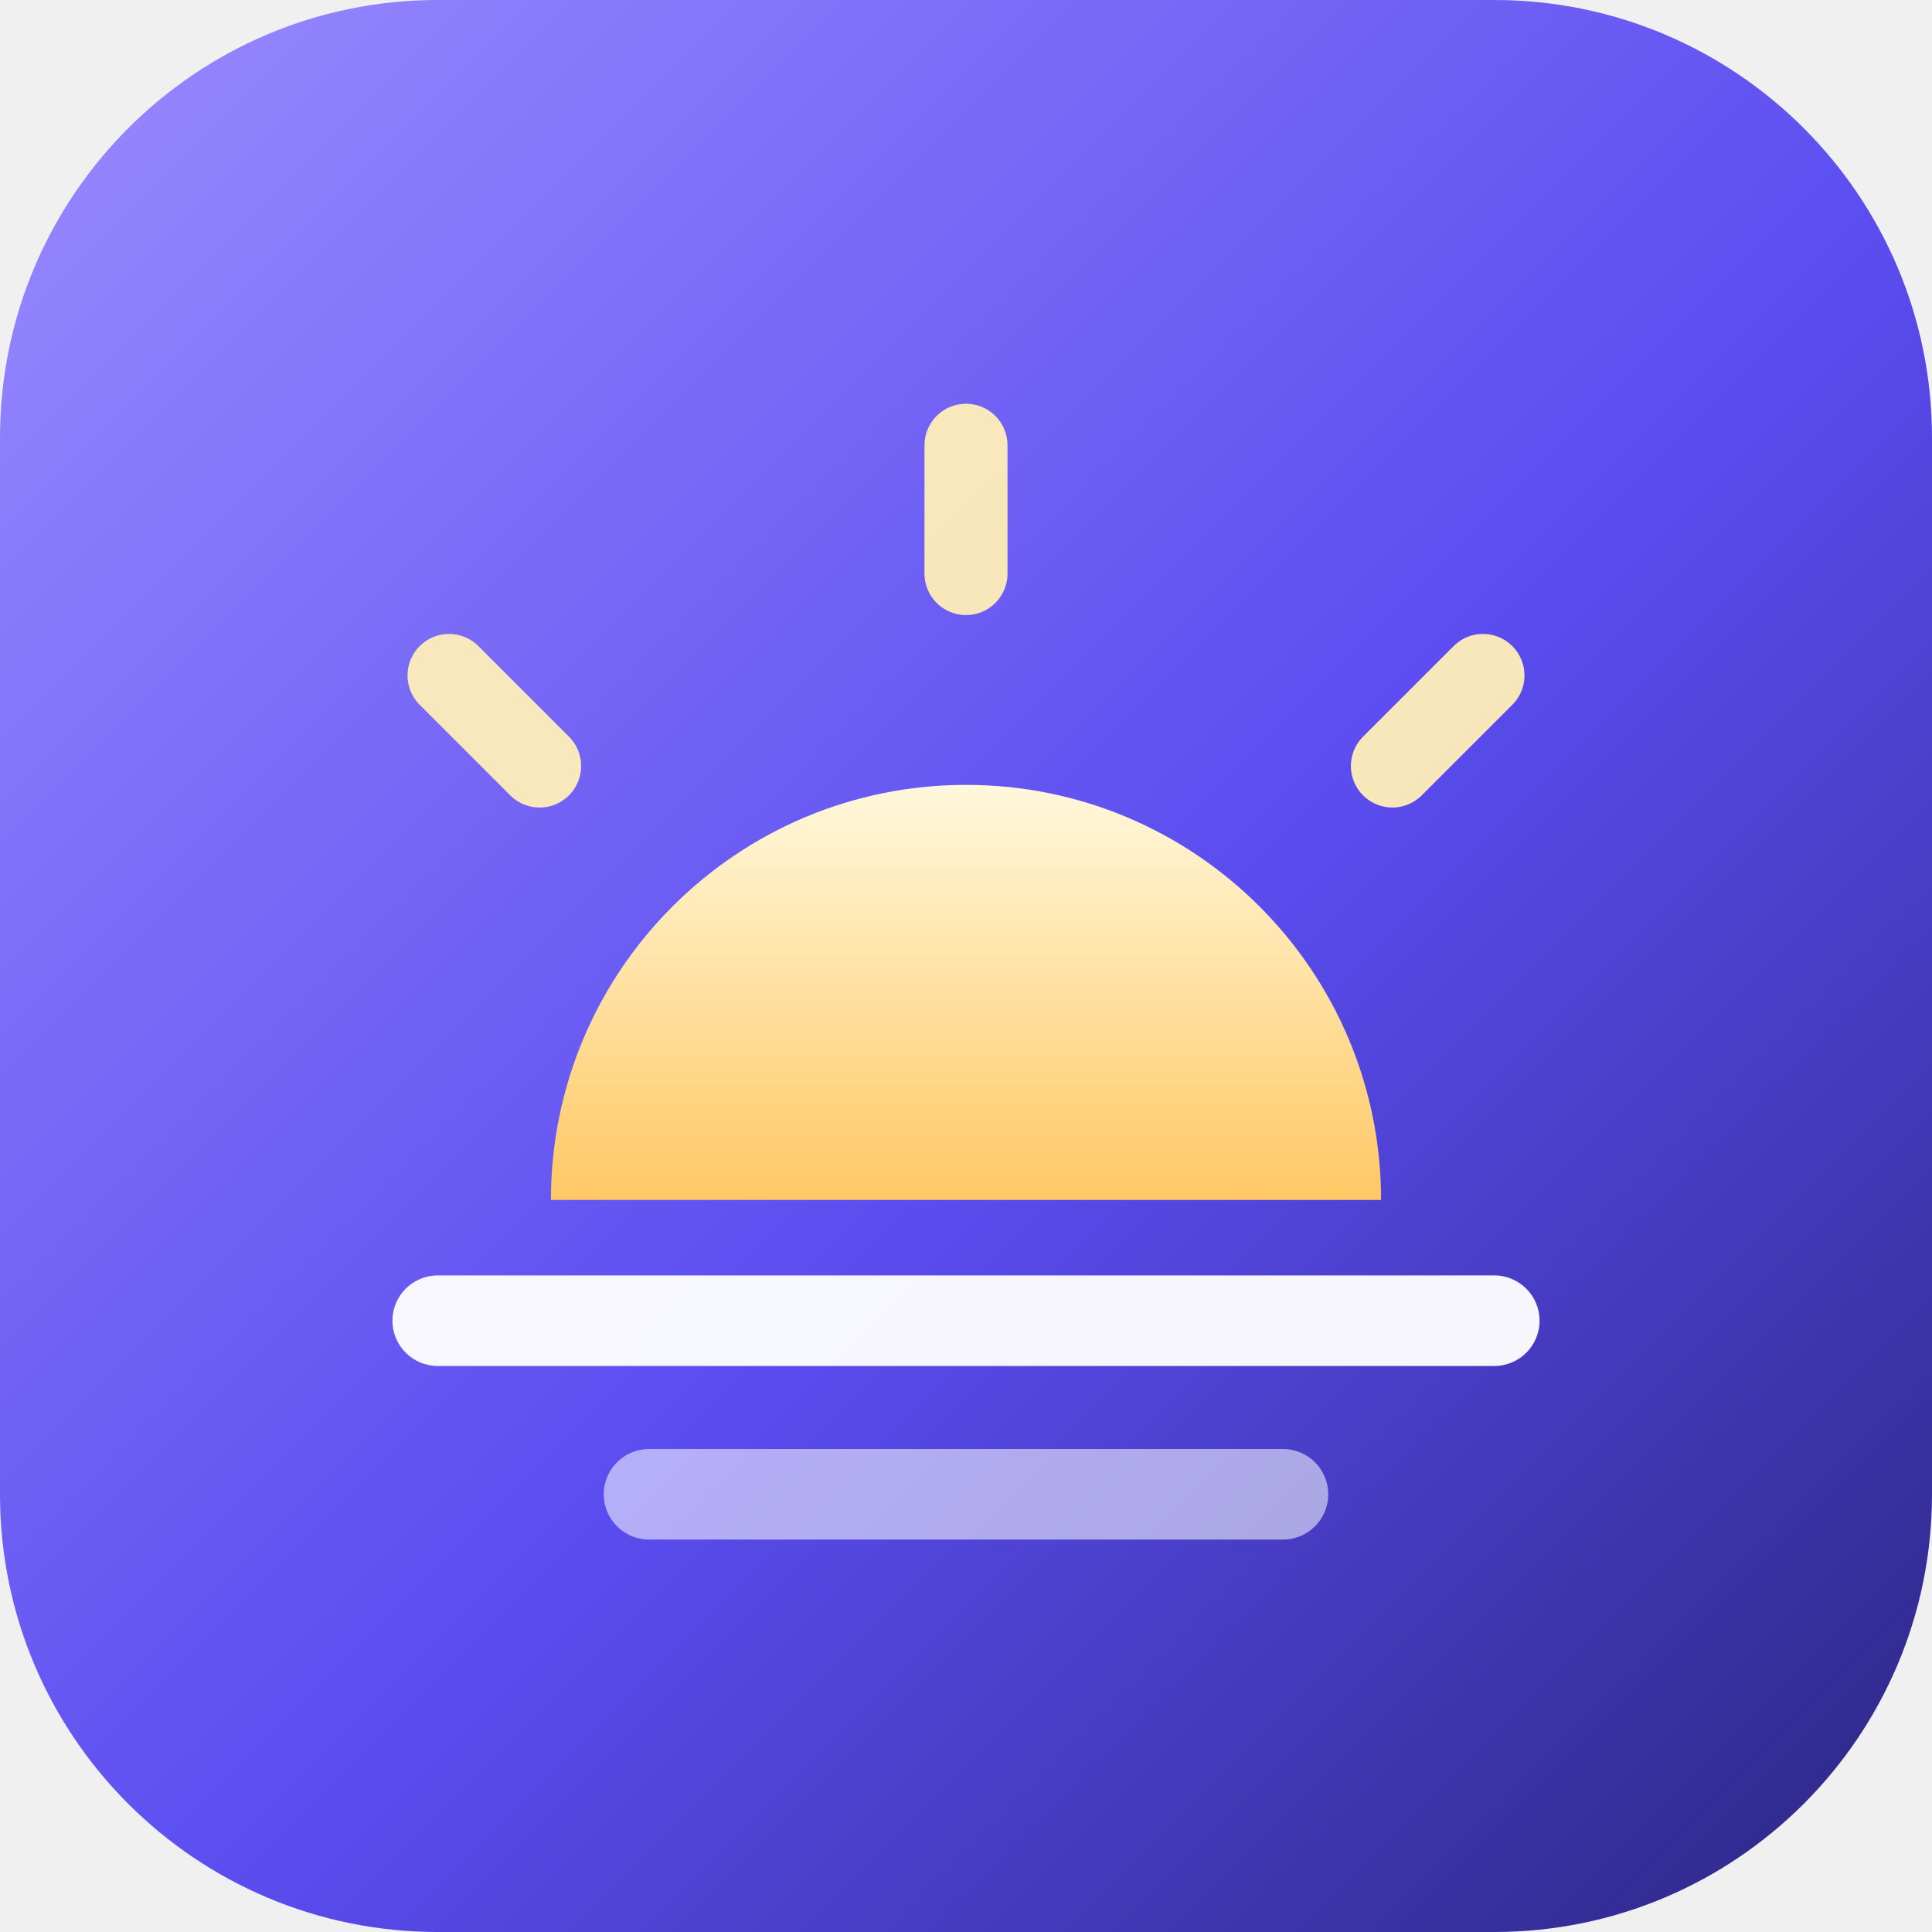
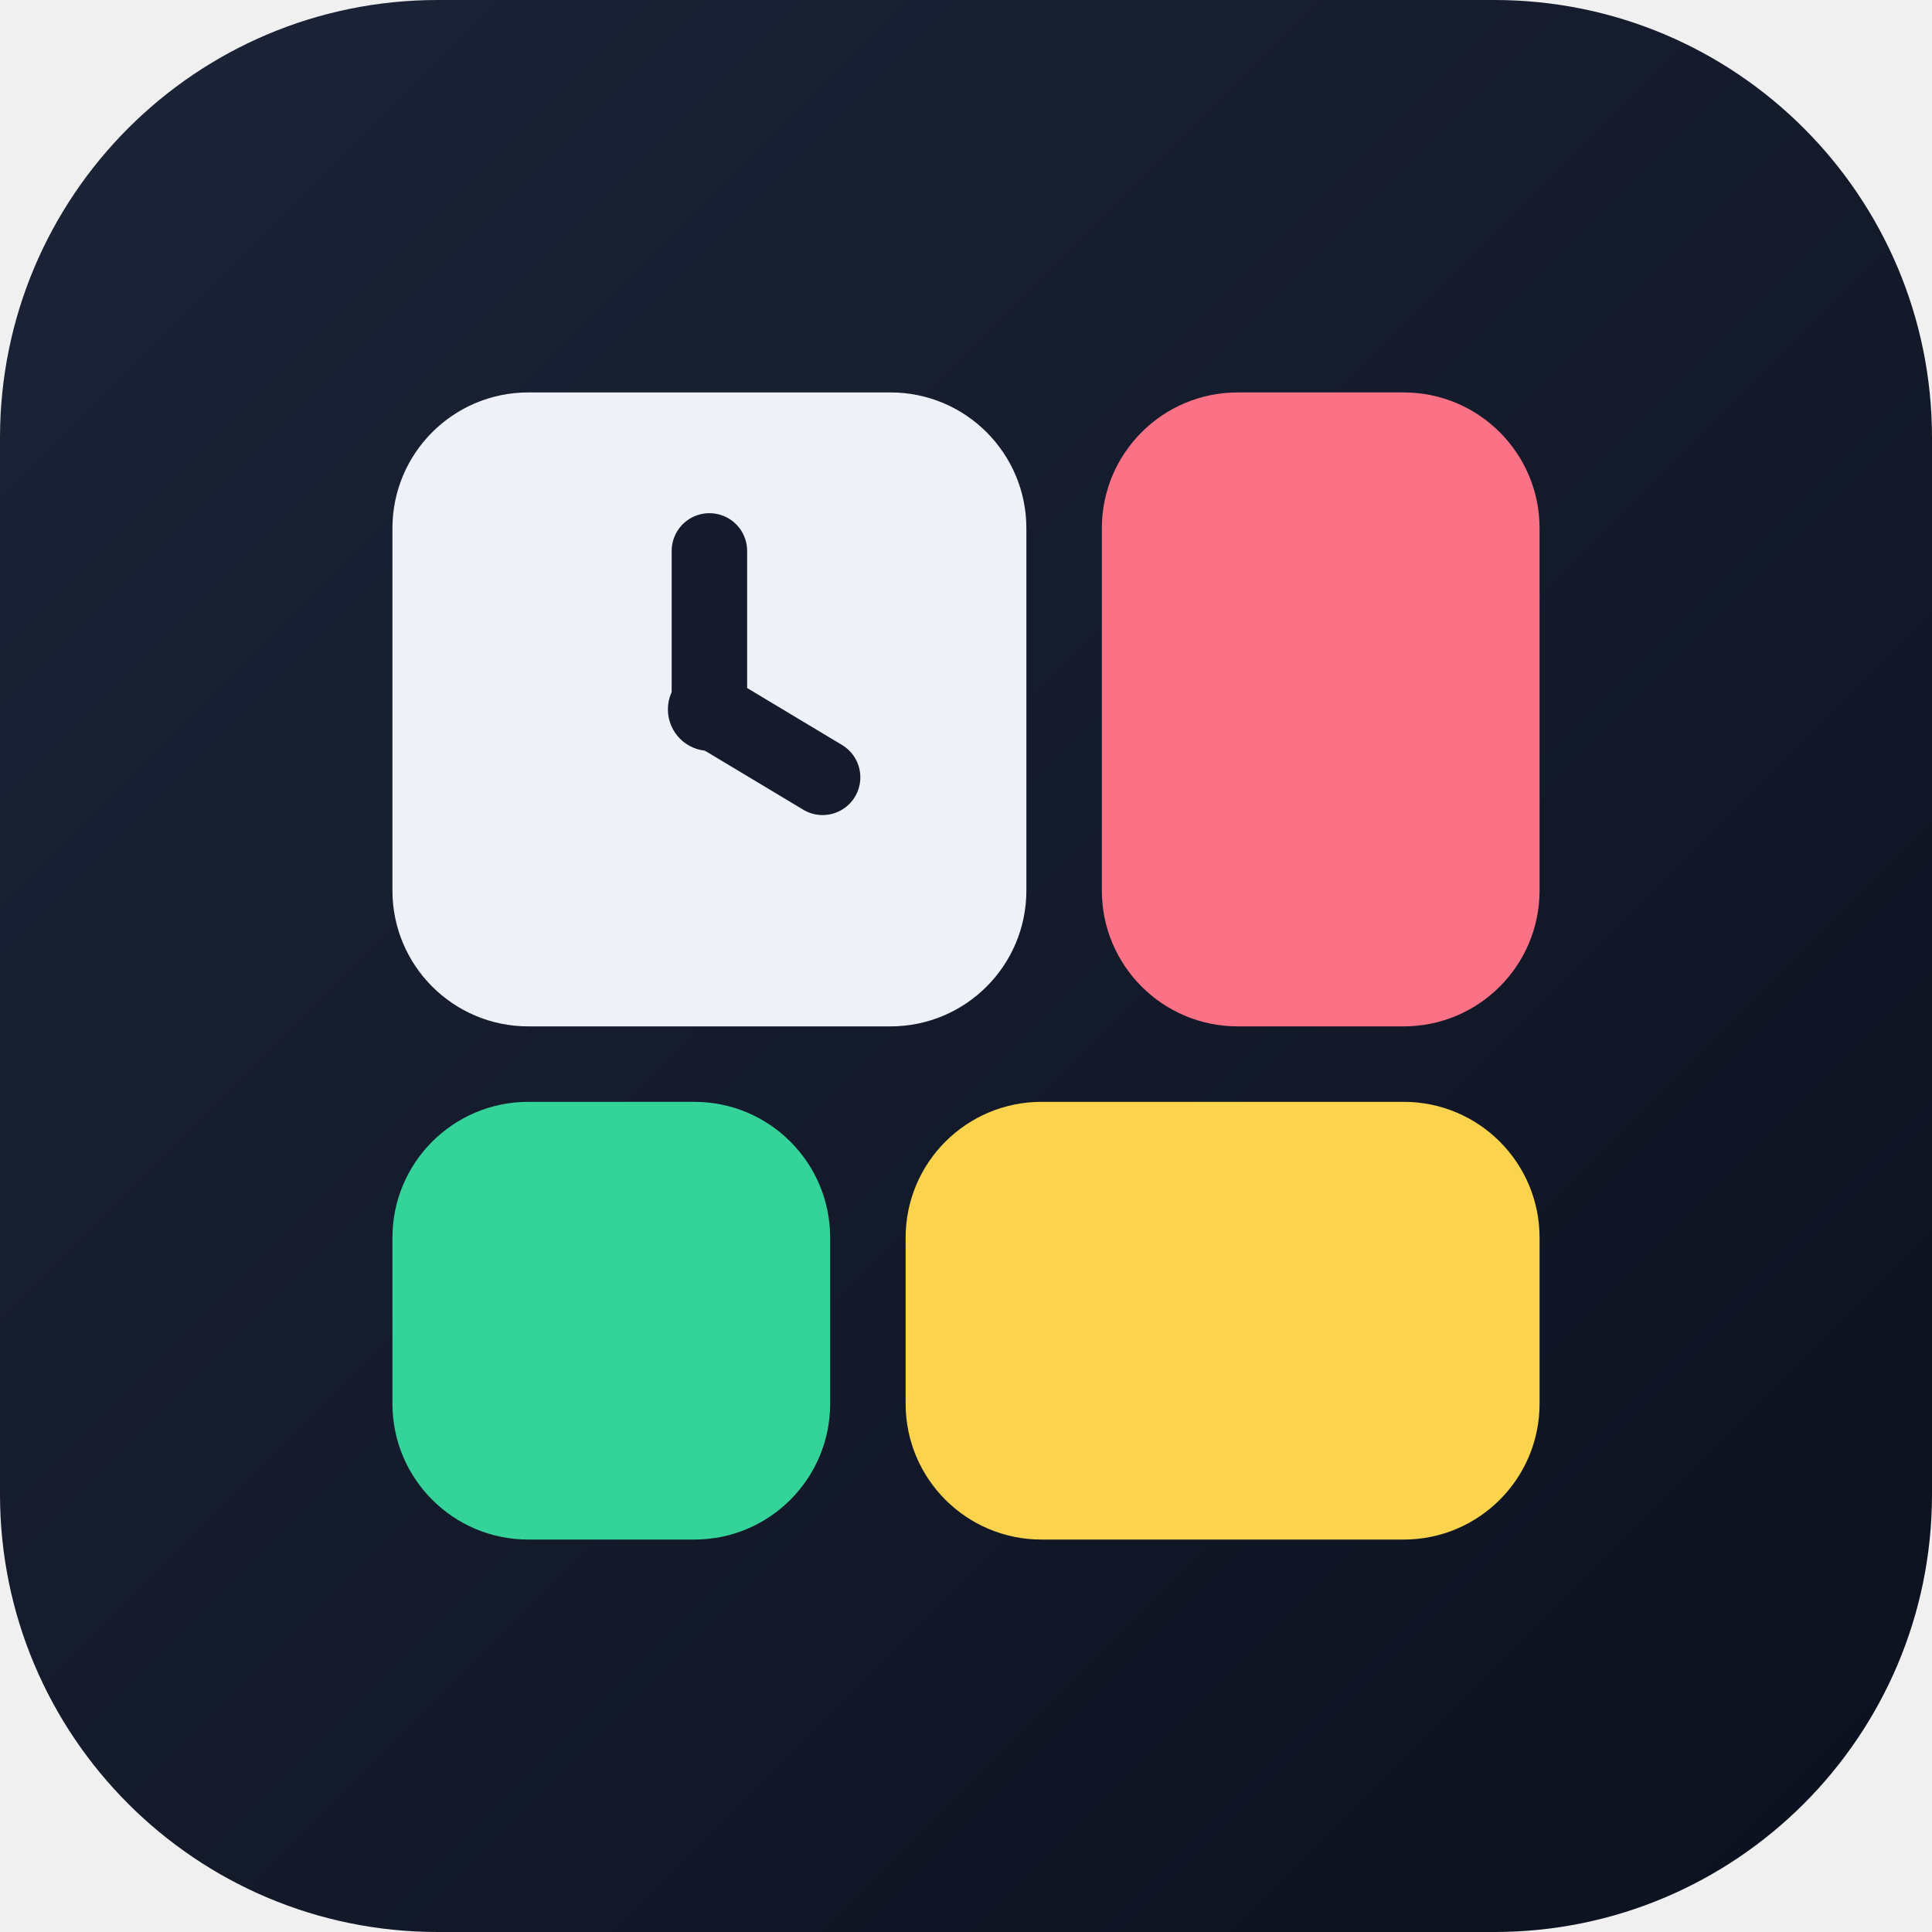
<svg xmlns="http://www.w3.org/2000/svg" viewBox="0 0 512 512">
  <defs>
    <linearGradient id="bg" x1="0" y1="0" x2="1" y2="1">
-       <stop offset="0" stop-color="#9b8cff" />
-       <stop offset="0.55" stop-color="#5b4cf0" />
-       <stop offset="1" stop-color="#2a2580" />
-     </linearGradient>
-     <linearGradient id="sun" x1="0" y1="0" x2="0" y2="1">
-       <stop offset="0" stop-color="#fff8dc" />
-       <stop offset="1" stop-color="#ffc864" />
+       <stop offset="0" stop-color="#1c2438" />
+       <stop offset="1" stop-color="#0c111e" />
    </linearGradient>
  </defs>
  <rect width="512" height="512" rx="116" fill="url(#bg)" />
-   <g stroke="#ffeeb8" stroke-width="22" stroke-linecap="round" opacity="0.95">
-     <line x1="256" y1="152" x2="256" y2="118" />
-     <line x1="369" y1="203" x2="393" y2="179" />
-     <line x1="143" y1="203" x2="119" y2="179" />
-   </g>
-   <path d="M146 318a110 110 0 0 1 220 0z" fill="url(#sun)" />
-   <rect x="104" y="338" width="304" height="24" rx="12" fill="#ffffff" opacity="0.95" />
-   <rect x="160" y="384" width="192" height="24" rx="12" fill="#ffffff" opacity="0.55" />
+   <rect x="104" y="104" width="168" height="168" rx="36" fill="#eef1f8" />
+   <path d="M188 146V188L218 206" fill="none" stroke="#151b2c" stroke-width="20" stroke-linecap="round" stroke-linejoin="round" />
+   <circle cx="188" cy="188" r="11" fill="#151b2c" />
+   <rect x="292" y="104" width="116" height="168" rx="36" fill="#fb7185" />
+   <rect x="104" y="292" width="116" height="116" rx="36" fill="#34d399" />
+   <rect x="240" y="292" width="168" height="116" rx="36" fill="#fcd34d" />
</svg>
